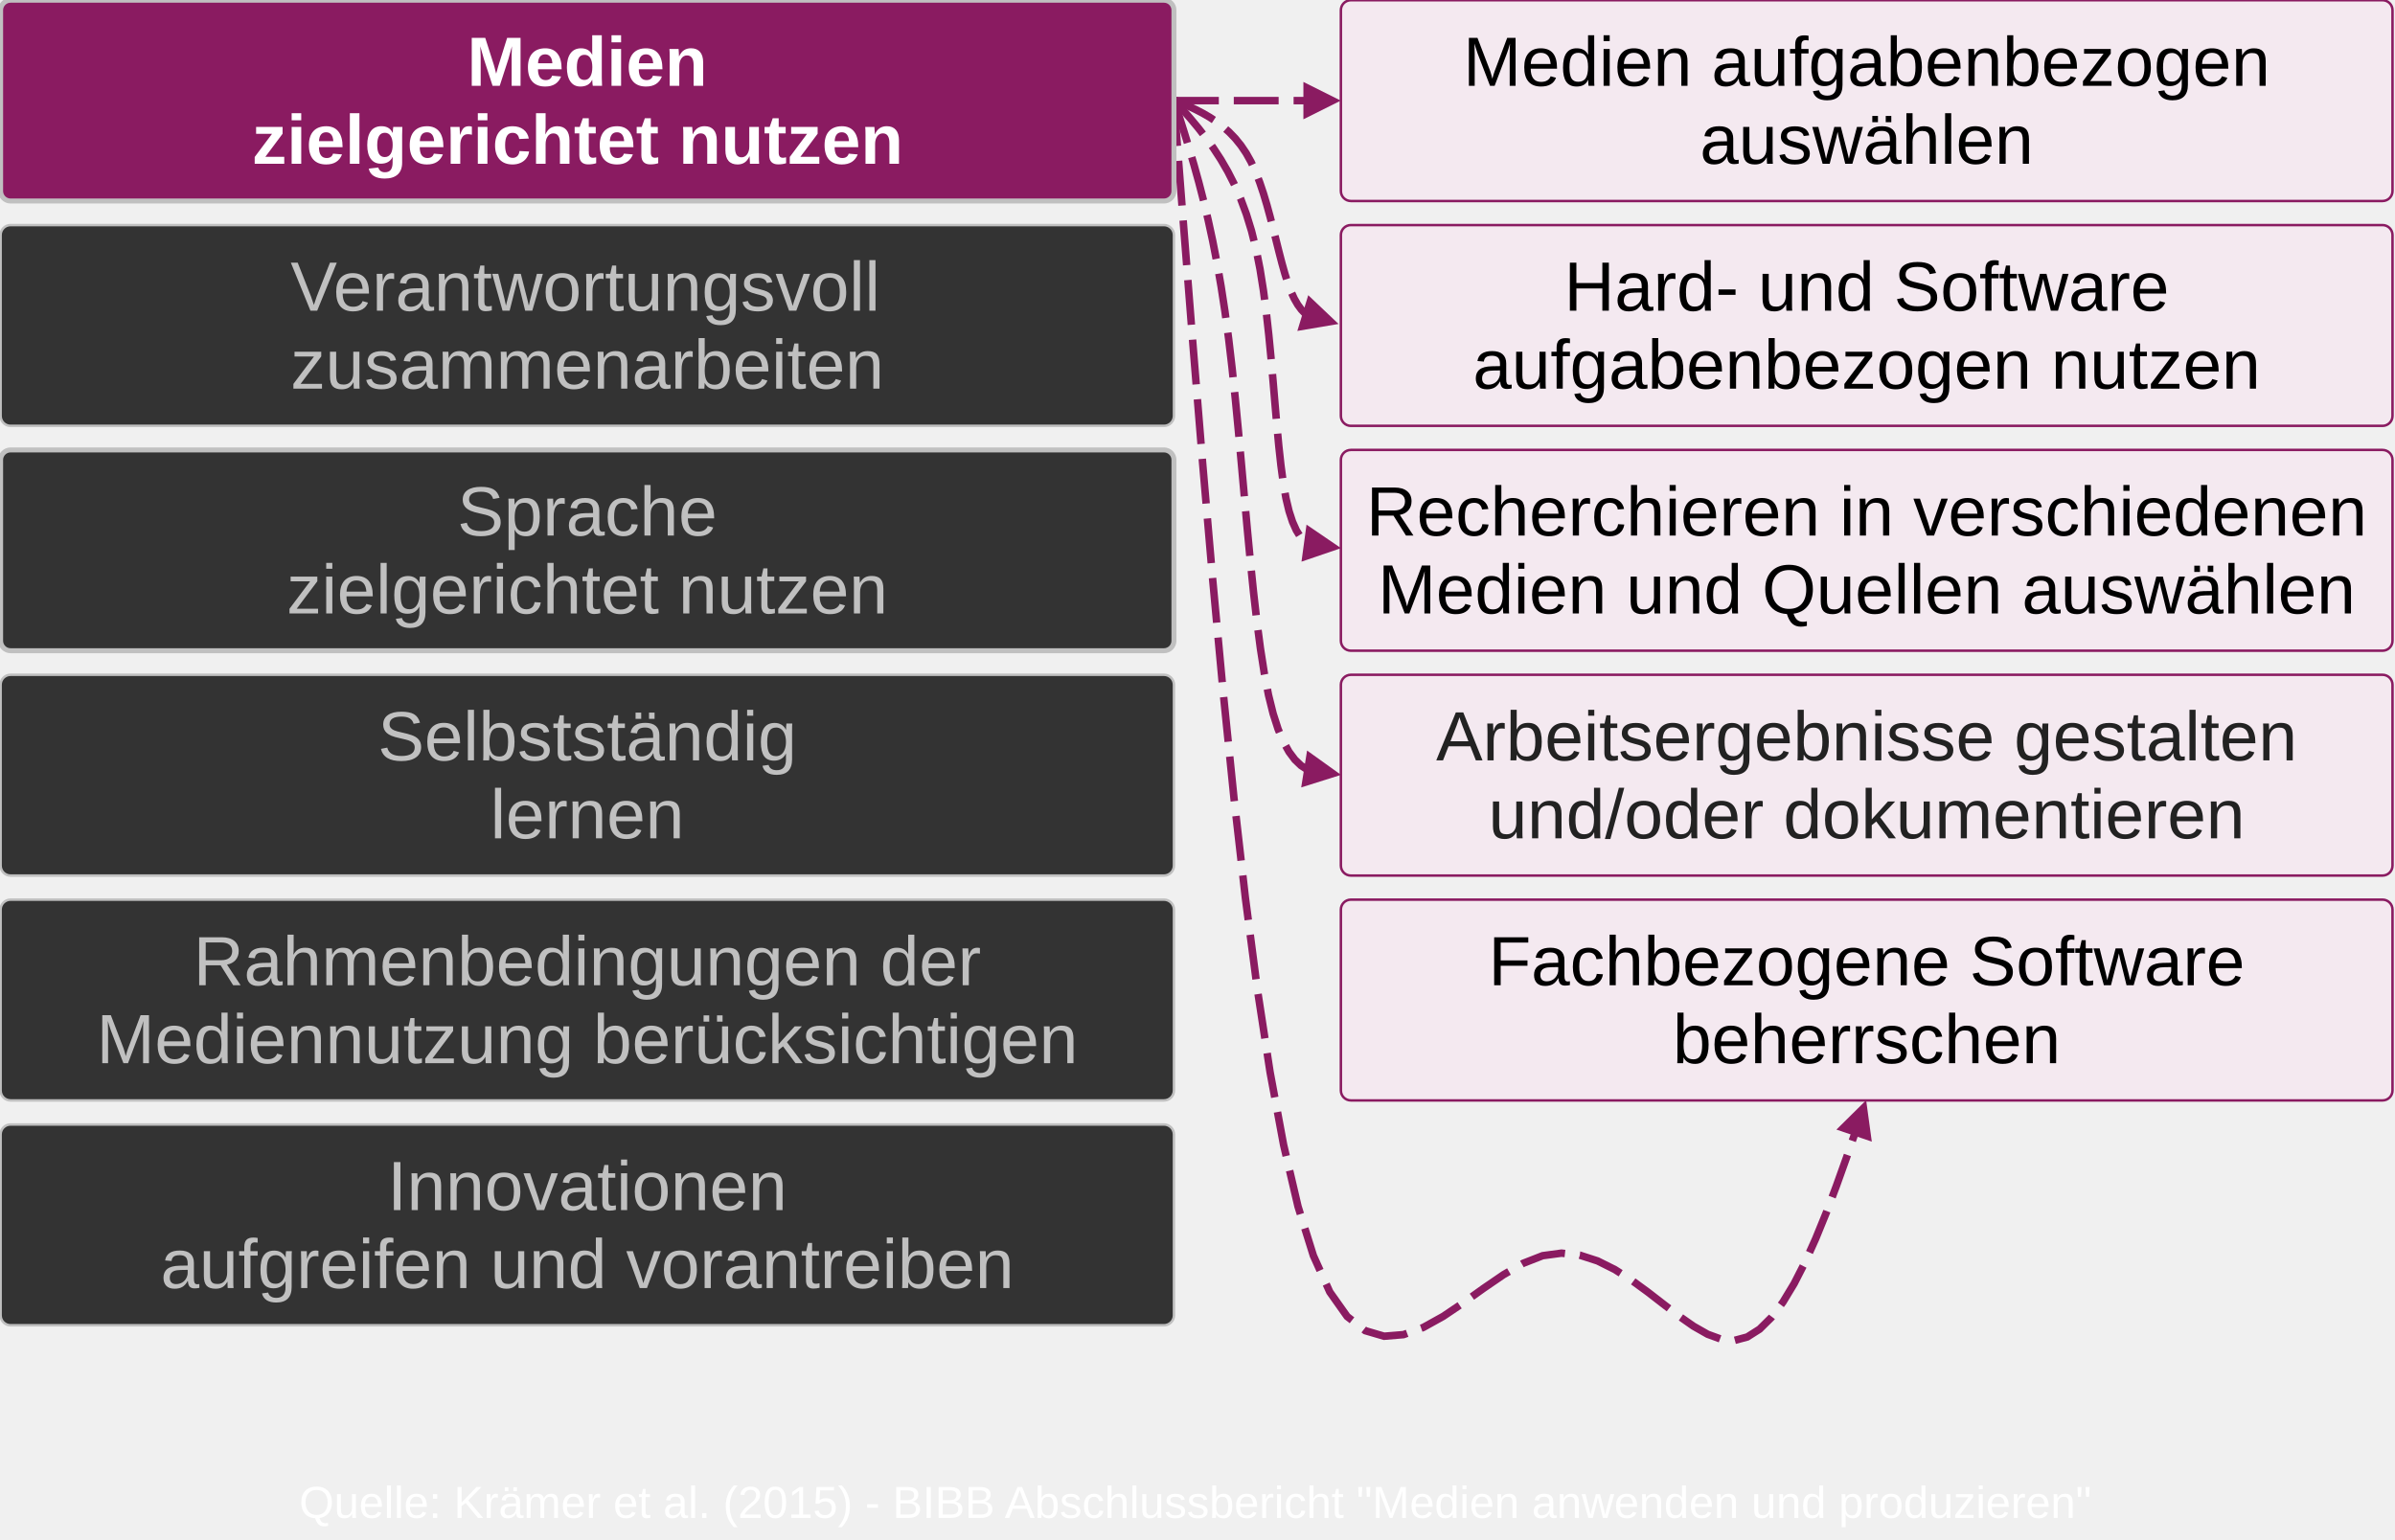
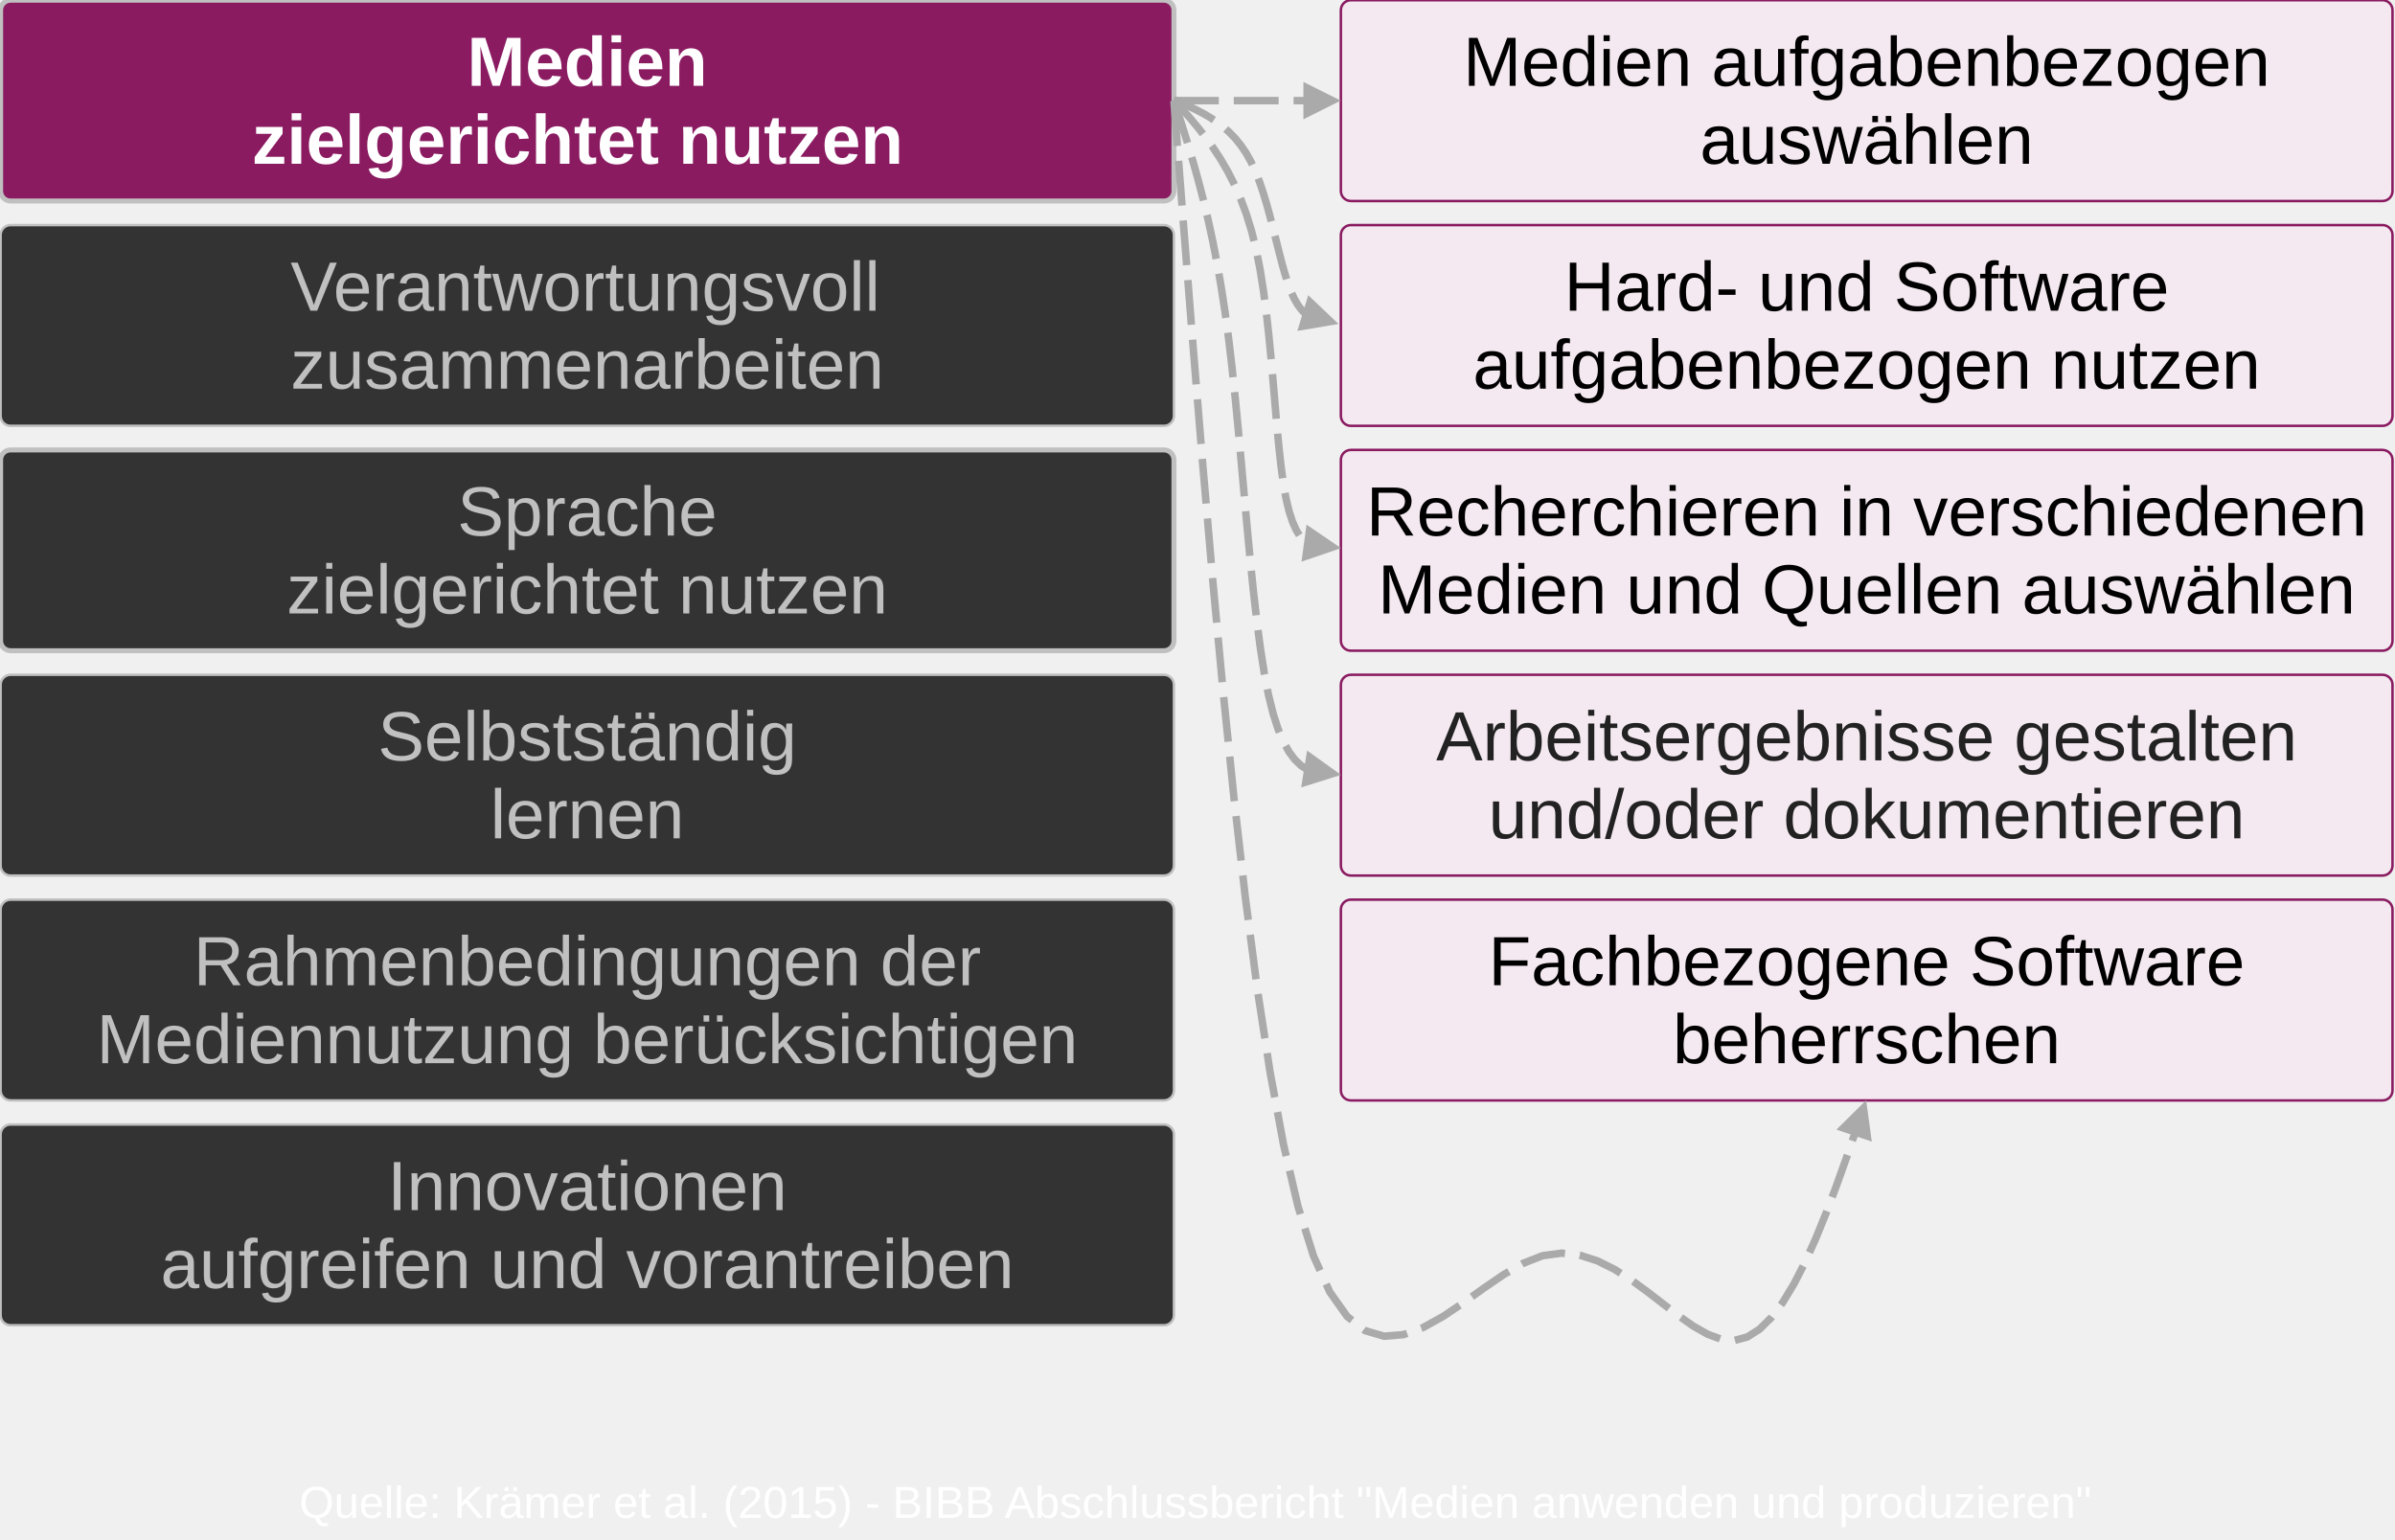
<svg xmlns="http://www.w3.org/2000/svg" fill-opacity="1" color-rendering="auto" color-interpolation="auto" text-rendering="auto" stroke="black" stroke-linecap="square" width="961" stroke-miterlimit="10" shape-rendering="auto" stroke-opacity="1" fill="black" stroke-dasharray="none" font-weight="normal" stroke-width="1" height="618" font-family="'Dialog'" font-style="normal" stroke-linejoin="miter" font-size="12px" stroke-dashoffset="0" image-rendering="auto">
  <defs id="genericDefs" />
  <g>
    <defs id="defs1">
      <clipPath clipPathUnits="userSpaceOnUse" id="clipPath1">
        <path d="M0 0 L961 0 L961 618 L0 618 L0 0 Z" />
      </clipPath>
      <clipPath clipPathUnits="userSpaceOnUse" id="clipPath2">
        <path d="M0 82 L961 82 L961 700 L0 700 L0 82 Z" />
      </clipPath>
    </defs>
-     <g stroke-linecap="butt" transform="matrix(1,0,0,1,0,-82)" fill="rgb(138,27,97)" text-rendering="geometricPrecision" shape-rendering="geometricPrecision" stroke-dasharray="18,6" stroke="rgb(138,27,97)" stroke-width="3" stroke-miterlimit="1.45">
-       <path fill="none" d="M471.058 122.383 L524.241 122.383" clip-path="url(#clipPath2)" />
-     </g>
-     <g stroke-linecap="butt" transform="matrix(1,0,0,1,0,-82)" fill="rgb(138,27,97)" text-rendering="geometricPrecision" shape-rendering="geometricPrecision" stroke-dasharray="18,6" stroke="rgb(138,27,97)" stroke-width="3" stroke-miterlimit="1.45">
-       <path d="M537.991 122.383 L522.991 114.883 L522.991 129.883 Z" stroke="none" clip-path="url(#clipPath2)" />
-       <path fill="none" d="M471.046 122.02 L473.931 123.272 L476.847 124.579 L479.734 125.953 L482.578 127.43 L485.363 129.042 L488.075 130.825 L490.7 132.812 L493.222 135.037 L495.628 137.534 L497.903 140.338 L500.032 143.482 L502 147 L503.799 150.908 L505.445 155.148 L506.956 159.644 L508.356 164.319 L509.663 169.096 L510.9 173.9 L512.087 178.654 L513.244 183.281 L514.394 187.706 L515.556 191.852 L516.751 195.642 L518 199 L519.32 201.87 L520.708 204.273 L522.159 206.253 L523.667 207.852 L523.846 207.997 L523.943 208.02" clip-path="url(#clipPath2)" />
-       <path d="M537.096 212.029 L524.934 200.482 L520.561 214.83 Z" clip-path="url(#clipPath2)" stroke="none" />
-       <path fill="none" d="M471.026 122.029 L474.269 125.676 L477.515 129.407 L480.719 133.25 L483.857 137.259 L486.908 141.491 L489.85 146 L492.662 150.843 L495.321 156.074 L497.806 161.75 L500.096 167.926 L502.168 174.657 L504 182 L505.581 189.977 L506.937 198.482 L508.103 207.375 L509.116 216.518 L510.011 225.773 L510.825 235 L511.593 244.06 L512.351 252.815 L513.134 261.125 L513.98 268.852 L514.923 275.856 L516 282 L517.238 287.18 L518.631 291.445 L520.166 294.875 L521.827 297.555 L523.602 299.57 L524.374 300.159 L524.473 300.167" clip-path="url(#clipPath2)" />
-       <path d="M538.099 302.013 L524.242 292.567 L522.228 307.431 Z" clip-path="url(#clipPath2)" stroke="none" />
-       <path fill="none" d="M471.056 122.174 L473.038 128.35 L475.066 134.77 L477.078 141.328 L479.064 148.094 L481.016 155.136 L482.925 162.525 L484.783 170.329 L486.58 178.617 L488.309 187.459 L489.961 196.924 L491.528 207.082 L493 218 L494.375 229.707 L495.668 242.062 L496.903 254.881 L498.101 267.983 L499.284 281.183 L500.475 294.3 L501.695 307.15 L502.965 319.551 L504.309 331.319 L505.748 342.272 L507.305 352.226 L509 361 L510.851 368.459 L512.849 374.668 L514.981 379.741 L517.235 383.79 L519.595 386.93 L522.05 389.275 L524.422 390.831 L524.521 390.846" clip-path="url(#clipPath2)" />
-       <path d="M538.099 393.016 L524.47 383.243 L522.103 398.055 Z" clip-path="url(#clipPath2)" stroke="none" />
-       <path fill="none" d="M471.048 122.626 L474.815 171.346 L478.667 220.245 L482.589 268.247 L486.619 314.905 L490.792 359.77 L495.143 402.395 L499.708 442.331 L504.524 479.131 L509.625 512.346 L515.048 541.528 L520.827 566.228 L527 586 L533.586 600.574 L540.548 610.4 L547.83 616.108 L555.381 618.327 L563.146 617.686 L571.071 614.815 L579.104 610.343 L587.191 604.899 L595.277 599.114 L603.309 593.616 L611.235 589.035 L619 586 L626.56 584.979 L633.907 585.793 L641.042 588.102 L647.968 591.566 L654.686 595.844 L661.196 600.596 L667.502 605.481 L673.603 610.16 L679.502 614.292 L685.2 617.536 L690.699 619.552 L696 620 L701.107 618.623 L706.034 615.496 L710.797 610.779 L715.413 604.631 L719.898 597.21 L724.268 588.676 L728.54 579.188 L732.73 568.905 L736.855 557.985 L740.931 546.589 L744.338 536.714 L744.37 536.619" clip-path="url(#clipPath2)" />
-       <path d="M748.796 523.601 L736.867 535.389 L751.069 540.217 Z" clip-path="url(#clipPath2)" stroke="none" />
-     </g>
    <g stroke-linecap="butt" font-size="18px" transform="matrix(1,0,0,1,0,-82)" fill="white" text-rendering="geometricPrecision" font-family="'Arial'" shape-rendering="geometricPrecision" stroke="white" stroke-miterlimit="1.45">
      <text x="120.038" xml:space="preserve" y="691.24" clip-path="url(#clipPath2)" stroke="none">Quelle: Krämer et al. (2015) - BIBB Abschlussbericht "Medien anwenden und produzieren"</text>
    </g>
    <g fill="rgb(138,27,97)" text-rendering="geometricPrecision" shape-rendering="geometricPrecision" transform="matrix(1,0,0,1,0,-82)" stroke="rgb(138,27,97)">
      <rect x="0.243" y="82.088" clip-path="url(#clipPath2)" width="470.806" rx="4" ry="4" height="80.59" stroke="none" />
    </g>
    <g stroke-linecap="butt" font-size="28px" transform="matrix(1,0,0,1,0,-82)" fill="white" text-rendering="geometricPrecision" font-family="'Arial'" shape-rendering="geometricPrecision" stroke="white" font-weight="bold" stroke-miterlimit="1.45">
      <text x="187.419" xml:space="preserve" y="116.45" clip-path="url(#clipPath2)" stroke="none">Medien</text>
      <text x="101.074" xml:space="preserve" y="147.731" clip-path="url(#clipPath2)" stroke="none">zielgerichtet nutzen </text>
    </g>
    <g stroke-linecap="butt" transform="matrix(1,0,0,1,0,-82)" fill="silver" text-rendering="geometricPrecision" shape-rendering="geometricPrecision" stroke="silver" stroke-width="2" stroke-miterlimit="1.45">
      <rect x="0.243" y="82.088" clip-path="url(#clipPath2)" fill="none" width="470.806" rx="4" ry="4" height="80.59" />
    </g>
    <g fill="rgb(51,51,51)" text-rendering="geometricPrecision" shape-rendering="geometricPrecision" transform="matrix(1,0,0,1,0,-82)" stroke="rgb(51,51,51)">
      <rect x="0.243" y="352.839" clip-path="url(#clipPath2)" width="470.806" rx="4" ry="4" height="80.59" stroke="none" />
    </g>
    <g stroke-linecap="butt" font-size="28px" transform="matrix(1,0,0,1,0,-82)" fill="silver" text-rendering="geometricPrecision" font-family="'Arial'" shape-rendering="geometricPrecision" stroke="silver" stroke-miterlimit="1.45">
      <text x="151.592" xml:space="preserve" y="387.201" clip-path="url(#clipPath2)" stroke="none">Selbstständig</text>
      <text x="196.73" xml:space="preserve" y="418.482" clip-path="url(#clipPath2)" stroke="none">lernen</text>
      <rect x="0.243" y="352.839" clip-path="url(#clipPath2)" fill="none" width="470.806" rx="4" ry="4" height="80.59" />
    </g>
    <g fill="rgb(51,51,51)" text-rendering="geometricPrecision" shape-rendering="geometricPrecision" transform="matrix(1,0,0,1,0,-82)" stroke="rgb(51,51,51)">
      <rect x="0.243" y="443.09" clip-path="url(#clipPath2)" width="470.806" rx="4" ry="4" height="80.59" stroke="none" />
    </g>
    <g stroke-linecap="butt" font-size="28px" transform="matrix(1,0,0,1,0,-82)" fill="silver" text-rendering="geometricPrecision" font-family="'Arial'" shape-rendering="geometricPrecision" stroke="silver" stroke-miterlimit="1.45">
      <text x="77.634" xml:space="preserve" y="477.452" clip-path="url(#clipPath2)" stroke="none">Rahmenbedingungen der</text>
      <text x="38.744" xml:space="preserve" y="508.733" clip-path="url(#clipPath2)" stroke="none">Mediennutzung berücksichtigen</text>
      <rect x="0.243" y="443.09" clip-path="url(#clipPath2)" fill="none" width="470.806" rx="4" ry="4" height="80.59" />
    </g>
    <g fill="rgb(51,51,51)" text-rendering="geometricPrecision" shape-rendering="geometricPrecision" transform="matrix(1,0,0,1,0,-82)" stroke="rgb(51,51,51)">
      <rect x="0.243" y="172.339" clip-path="url(#clipPath2)" width="470.806" rx="4" ry="4" height="80.59" stroke="none" />
    </g>
    <g stroke-linecap="butt" font-size="28px" transform="matrix(1,0,0,1,0,-82)" fill="silver" text-rendering="geometricPrecision" font-family="'Arial'" shape-rendering="geometricPrecision" stroke="silver" stroke-miterlimit="1.45">
      <text x="116.585" xml:space="preserve" y="206.7" clip-path="url(#clipPath2)" stroke="none">Verantwortungsvoll</text>
      <text x="116.585" xml:space="preserve" y="237.982" clip-path="url(#clipPath2)" stroke="none">zusammenarbeiten</text>
      <rect x="0.243" y="172.339" clip-path="url(#clipPath2)" fill="none" width="470.806" rx="4" ry="4" height="80.59" />
    </g>
    <g fill="rgb(51,51,51)" text-rendering="geometricPrecision" shape-rendering="geometricPrecision" transform="matrix(1,0,0,1,0,-82)" stroke="rgb(51,51,51)">
      <rect x="0.243" y="262.589" clip-path="url(#clipPath2)" width="470.806" rx="4" ry="4" height="80.59" stroke="none" />
    </g>
    <g stroke-linecap="butt" font-size="28px" transform="matrix(1,0,0,1,0,-82)" fill="silver" text-rendering="geometricPrecision" font-family="'Arial'" shape-rendering="geometricPrecision" stroke="silver" stroke-miterlimit="1.45">
      <text x="183.502" xml:space="preserve" y="296.951" clip-path="url(#clipPath2)" stroke="none">Sprache</text>
      <text x="115.02" xml:space="preserve" y="328.232" clip-path="url(#clipPath2)" stroke="none">zielgerichtet nutzen</text>
      <rect x="0.243" y="262.589" clip-path="url(#clipPath2)" fill="none" width="470.806" rx="4" ry="4" height="80.59" stroke-width="2" />
    </g>
    <g fill="rgb(51,51,51)" text-rendering="geometricPrecision" shape-rendering="geometricPrecision" transform="matrix(1,0,0,1,0,-82)" stroke="rgb(51,51,51)">
      <rect x="0.243" y="533.34" clip-path="url(#clipPath2)" width="470.806" rx="4" ry="4" height="80.59" stroke="none" />
    </g>
    <g stroke-linecap="butt" font-size="28px" transform="matrix(1,0,0,1,0,-82)" fill="silver" text-rendering="geometricPrecision" font-family="'Arial'" shape-rendering="geometricPrecision" stroke="silver" stroke-miterlimit="1.45">
      <text x="155.468" xml:space="preserve" y="567.702" clip-path="url(#clipPath2)" stroke="none">Innovationen</text>
      <text x="64.413" xml:space="preserve" y="598.983" clip-path="url(#clipPath2)" stroke="none">aufgreifen und vorantreiben</text>
      <rect x="0.243" y="533.34" clip-path="url(#clipPath2)" fill="none" width="470.806" rx="4" ry="4" height="80.59" />
    </g>
    <g fill="rgb(244,233,240)" text-rendering="geometricPrecision" shape-rendering="geometricPrecision" transform="matrix(1,0,0,1,0,-82)" stroke="rgb(244,233,240)">
      <rect x="538.026" y="82.088" clip-path="url(#clipPath2)" width="421.974" rx="4" ry="4" height="80.59" stroke="none" />
    </g>
    <g font-size="28px" stroke-linecap="butt" transform="matrix(1,0,0,1,0,-82)" text-rendering="geometricPrecision" font-family="'Arial'" shape-rendering="geometricPrecision" stroke-miterlimit="1.45">
      <text x="587.097" xml:space="preserve" y="116.45" clip-path="url(#clipPath2)" stroke="none">Medien aufgabenbezogen</text>
      <text x="682.075" xml:space="preserve" y="147.731" clip-path="url(#clipPath2)" stroke="none">auswählen</text>
    </g>
    <g stroke-linecap="butt" transform="matrix(1,0,0,1,0,-82)" fill="rgb(138,27,97)" text-rendering="geometricPrecision" shape-rendering="geometricPrecision" stroke="rgb(138,27,97)" stroke-miterlimit="1.45">
      <rect x="538.026" y="82.088" clip-path="url(#clipPath2)" fill="none" width="421.974" rx="4" ry="4" height="80.59" />
    </g>
    <g fill="rgb(244,233,240)" text-rendering="geometricPrecision" shape-rendering="geometricPrecision" transform="matrix(1,0,0,1,0,-82)" stroke="rgb(244,233,240)">
      <rect x="538.026" y="172.339" clip-path="url(#clipPath2)" width="421.974" rx="4" ry="4" height="80.59" stroke="none" />
    </g>
    <g font-size="28px" stroke-linecap="butt" transform="matrix(1,0,0,1,0,-82)" text-rendering="geometricPrecision" font-family="'Arial'" shape-rendering="geometricPrecision" stroke-miterlimit="1.45">
      <text x="627.62" xml:space="preserve" y="206.7" clip-path="url(#clipPath2)" stroke="none">Hard- und Software</text>
      <text x="590.98" xml:space="preserve" y="237.982" clip-path="url(#clipPath2)" stroke="none">aufgabenbezogen nutzen</text>
    </g>
    <g stroke-linecap="butt" transform="matrix(1,0,0,1,0,-82)" fill="rgb(138,27,97)" text-rendering="geometricPrecision" shape-rendering="geometricPrecision" stroke="rgb(138,27,97)" stroke-miterlimit="1.45">
      <rect x="538.026" y="172.339" clip-path="url(#clipPath2)" fill="none" width="421.974" rx="4" ry="4" height="80.59" />
    </g>
    <g fill="rgb(244,233,240)" text-rendering="geometricPrecision" shape-rendering="geometricPrecision" transform="matrix(1,0,0,1,0,-82)" stroke="rgb(244,233,240)">
      <rect x="538.026" y="262.589" clip-path="url(#clipPath2)" width="421.974" rx="4" ry="4" height="80.59" stroke="none" />
    </g>
    <g font-size="28px" stroke-linecap="butt" transform="matrix(1,0,0,1,0,-82)" text-rendering="geometricPrecision" font-family="'Arial'" shape-rendering="geometricPrecision" stroke-miterlimit="1.45">
      <text x="548.228" xml:space="preserve" y="296.951" clip-path="url(#clipPath2)" stroke="none">Recherchieren in verschiedenen</text>
      <text x="552.876" xml:space="preserve" y="328.232" clip-path="url(#clipPath2)" stroke="none">Medien und Quellen auswählen</text>
    </g>
    <g stroke-linecap="butt" transform="matrix(1,0,0,1,0,-82)" fill="rgb(138,27,97)" text-rendering="geometricPrecision" shape-rendering="geometricPrecision" stroke="rgb(138,27,97)" stroke-miterlimit="1.45">
      <rect x="538.026" y="262.589" clip-path="url(#clipPath2)" fill="none" width="421.974" rx="4" ry="4" height="80.59" />
    </g>
    <g fill="rgb(244,233,240)" text-rendering="geometricPrecision" shape-rendering="geometricPrecision" transform="matrix(1,0,0,1,0,-82)" stroke="rgb(244,233,240)">
      <rect x="538.026" y="352.839" clip-path="url(#clipPath2)" width="421.974" rx="4" ry="4" height="80.59" stroke="none" />
    </g>
    <g stroke-linecap="butt" font-size="28px" transform="matrix(1,0,0,1,0,-82)" fill="rgb(34,34,34)" text-rendering="geometricPrecision" font-family="'Arial'" shape-rendering="geometricPrecision" stroke="rgb(34,34,34)" stroke-miterlimit="1.45">
      <text x="576.241" xml:space="preserve" y="387.201" clip-path="url(#clipPath2)" stroke="none">Arbeitsergebnisse gestalten</text>
      <text x="597.241" xml:space="preserve" y="418.482" clip-path="url(#clipPath2)" stroke="none">und/oder dokumentieren</text>
    </g>
    <g stroke-linecap="butt" transform="matrix(1,0,0,1,0,-82)" fill="rgb(138,27,97)" text-rendering="geometricPrecision" shape-rendering="geometricPrecision" stroke="rgb(138,27,97)" stroke-miterlimit="1.45">
      <rect x="538.026" y="352.839" clip-path="url(#clipPath2)" fill="none" width="421.974" rx="4" ry="4" height="80.59" />
    </g>
    <g fill="rgb(244,233,240)" text-rendering="geometricPrecision" shape-rendering="geometricPrecision" transform="matrix(1,0,0,1,0,-82)" stroke="rgb(244,233,240)">
      <rect x="538.026" y="443.09" clip-path="url(#clipPath2)" width="421.974" rx="4" ry="4" height="80.59" stroke="none" />
    </g>
    <g font-size="28px" stroke-linecap="butt" transform="matrix(1,0,0,1,0,-82)" text-rendering="geometricPrecision" font-family="'Arial'" shape-rendering="geometricPrecision" stroke-miterlimit="1.45">
      <text x="597.248" xml:space="preserve" y="477.452" clip-path="url(#clipPath2)" stroke="none">Fachbezogene Software</text>
      <text x="671.186" xml:space="preserve" y="508.733" clip-path="url(#clipPath2)" stroke="none">beherrschen</text>
    </g>
    <g stroke-linecap="butt" transform="matrix(1,0,0,1,0,-82)" fill="rgb(138,27,97)" text-rendering="geometricPrecision" shape-rendering="geometricPrecision" stroke="rgb(138,27,97)" stroke-miterlimit="1.45">
      <rect x="538.026" y="443.09" clip-path="url(#clipPath2)" fill="none" width="421.974" rx="4" ry="4" height="80.59" />
    </g>
+     <g stroke-linecap="butt" transform="matrix(1,0,0,1,0,-82)" fill="rgb(170,170,170)" text-rendering="geometricPrecision" shape-rendering="geometricPrecision" stroke-dasharray="18,6" stroke="rgb(170,170,170)" stroke-width="3" stroke-miterlimit="1.45">
+       <path fill="none" d="M471.058 122.383 L524.241 122.383" clip-path="url(#clipPath2)" />
+       <path d="M537.991 122.383 L522.991 114.883 L522.991 129.883 Z" clip-path="url(#clipPath2)" stroke="none" />
+       <path fill="none" d="M471.046 122.02 L473.931 123.272 L476.847 124.579 L479.734 125.953 L482.578 127.43 L485.363 129.042 L488.075 130.825 L490.7 132.812 L493.222 135.037 L495.628 137.534 L497.903 140.338 L500.032 143.482 L502 147 L503.799 150.908 L505.445 155.148 L506.956 159.644 L508.356 164.319 L509.663 169.096 L510.9 173.9 L512.087 178.654 L513.244 183.281 L514.394 187.706 L515.556 191.852 L516.751 195.642 L518 199 L519.32 201.87 L520.708 204.273 L522.159 206.253 L523.667 207.852 L523.846 207.997 L523.943 208.02" clip-path="url(#clipPath2)" />
+       <path d="M537.096 212.029 L524.934 200.482 L520.561 214.83 Z" clip-path="url(#clipPath2)" stroke="none" />
+       <path fill="none" d="M471.026 122.029 L474.269 125.676 L477.515 129.407 L480.719 133.25 L483.857 137.259 L486.908 141.491 L489.85 146 L492.662 150.843 L495.321 156.074 L497.806 161.75 L500.096 167.926 L502.168 174.657 L504 182 L505.581 189.977 L506.937 198.482 L508.103 207.375 L509.116 216.518 L510.011 225.773 L510.825 235 L511.593 244.06 L512.351 252.815 L513.134 261.125 L513.98 268.852 L514.923 275.856 L516 282 L517.238 287.18 L518.631 291.445 L520.166 294.875 L521.827 297.555 L523.602 299.57 L524.374 300.159 L524.473 300.167" clip-path="url(#clipPath2)" />
+       <path d="M538.099 302.013 L524.242 292.567 L522.228 307.431 Z" clip-path="url(#clipPath2)" stroke="none" />
+       <path fill="none" d="M471.056 122.174 L473.038 128.35 L475.066 134.77 L477.078 141.328 L479.064 148.094 L481.016 155.136 L482.925 162.525 L484.783 170.329 L486.58 178.617 L488.309 187.459 L489.961 196.924 L491.528 207.082 L493 218 L494.375 229.707 L495.668 242.062 L496.903 254.881 L498.101 267.983 L499.284 281.183 L500.475 294.3 L501.695 307.15 L502.965 319.551 L504.309 331.319 L505.748 342.272 L507.305 352.226 L509 361 L510.851 368.459 L512.849 374.668 L514.981 379.741 L517.235 383.79 L519.595 386.93 L522.05 389.275 L524.422 390.831 L524.521 390.846" clip-path="url(#clipPath2)" />
+       <path d="M538.099 393.016 L524.47 383.243 L522.103 398.055 Z" clip-path="url(#clipPath2)" stroke="none" />
+       <path fill="none" d="M471.048 122.626 L474.815 171.346 L478.667 220.245 L482.589 268.247 L486.619 314.905 L490.792 359.77 L495.143 402.395 L499.708 442.331 L504.524 479.131 L509.625 512.346 L515.048 541.528 L520.827 566.228 L527 586 L533.586 600.574 L540.548 610.4 L547.83 616.108 L555.381 618.327 L563.146 617.686 L571.071 614.815 L579.104 610.343 L587.191 604.899 L595.277 599.114 L603.309 593.616 L611.235 589.035 L619 586 L626.56 584.979 L633.907 585.793 L641.042 588.102 L647.968 591.566 L654.686 595.844 L661.196 600.596 L667.502 605.481 L673.603 610.16 L679.502 614.292 L685.2 617.536 L690.699 619.552 L696 620 L701.107 618.623 L706.034 615.496 L710.797 610.779 L715.413 604.631 L719.898 597.21 L724.268 588.676 L728.54 579.188 L732.73 568.905 L736.855 557.985 L740.931 546.589 L744.338 536.714 L744.37 536.619" clip-path="url(#clipPath2)" />
+       <path d="M748.796 523.601 L736.867 535.389 L751.069 540.217 Z" clip-path="url(#clipPath2)" stroke="none" />
+     </g>
  </g>
</svg>
